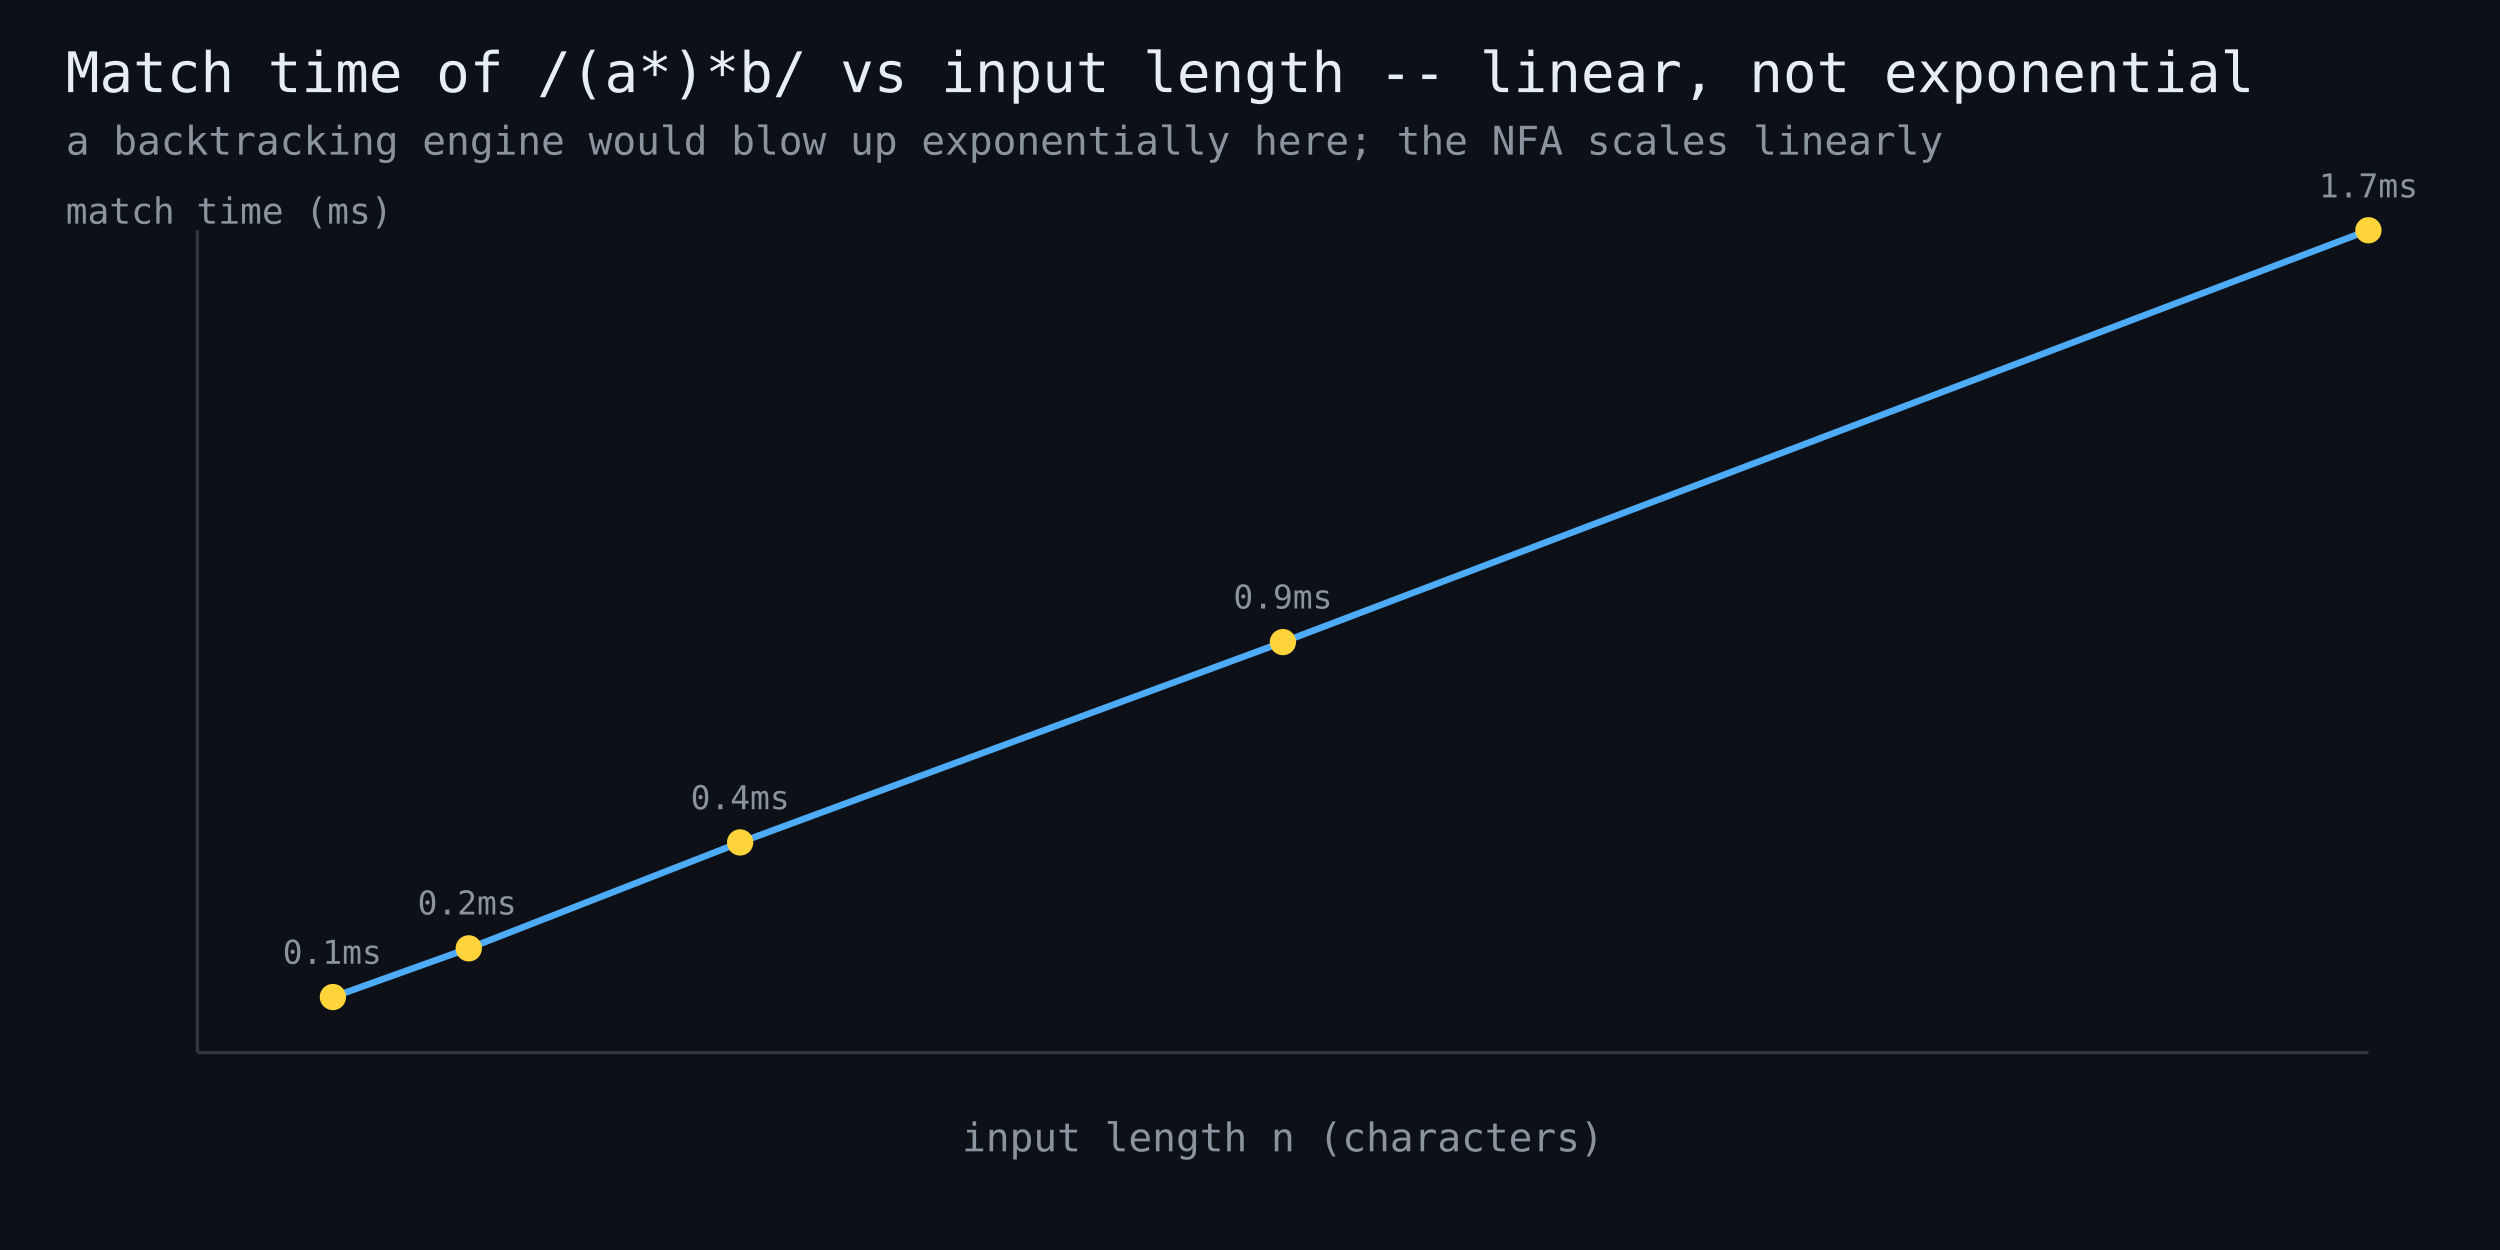
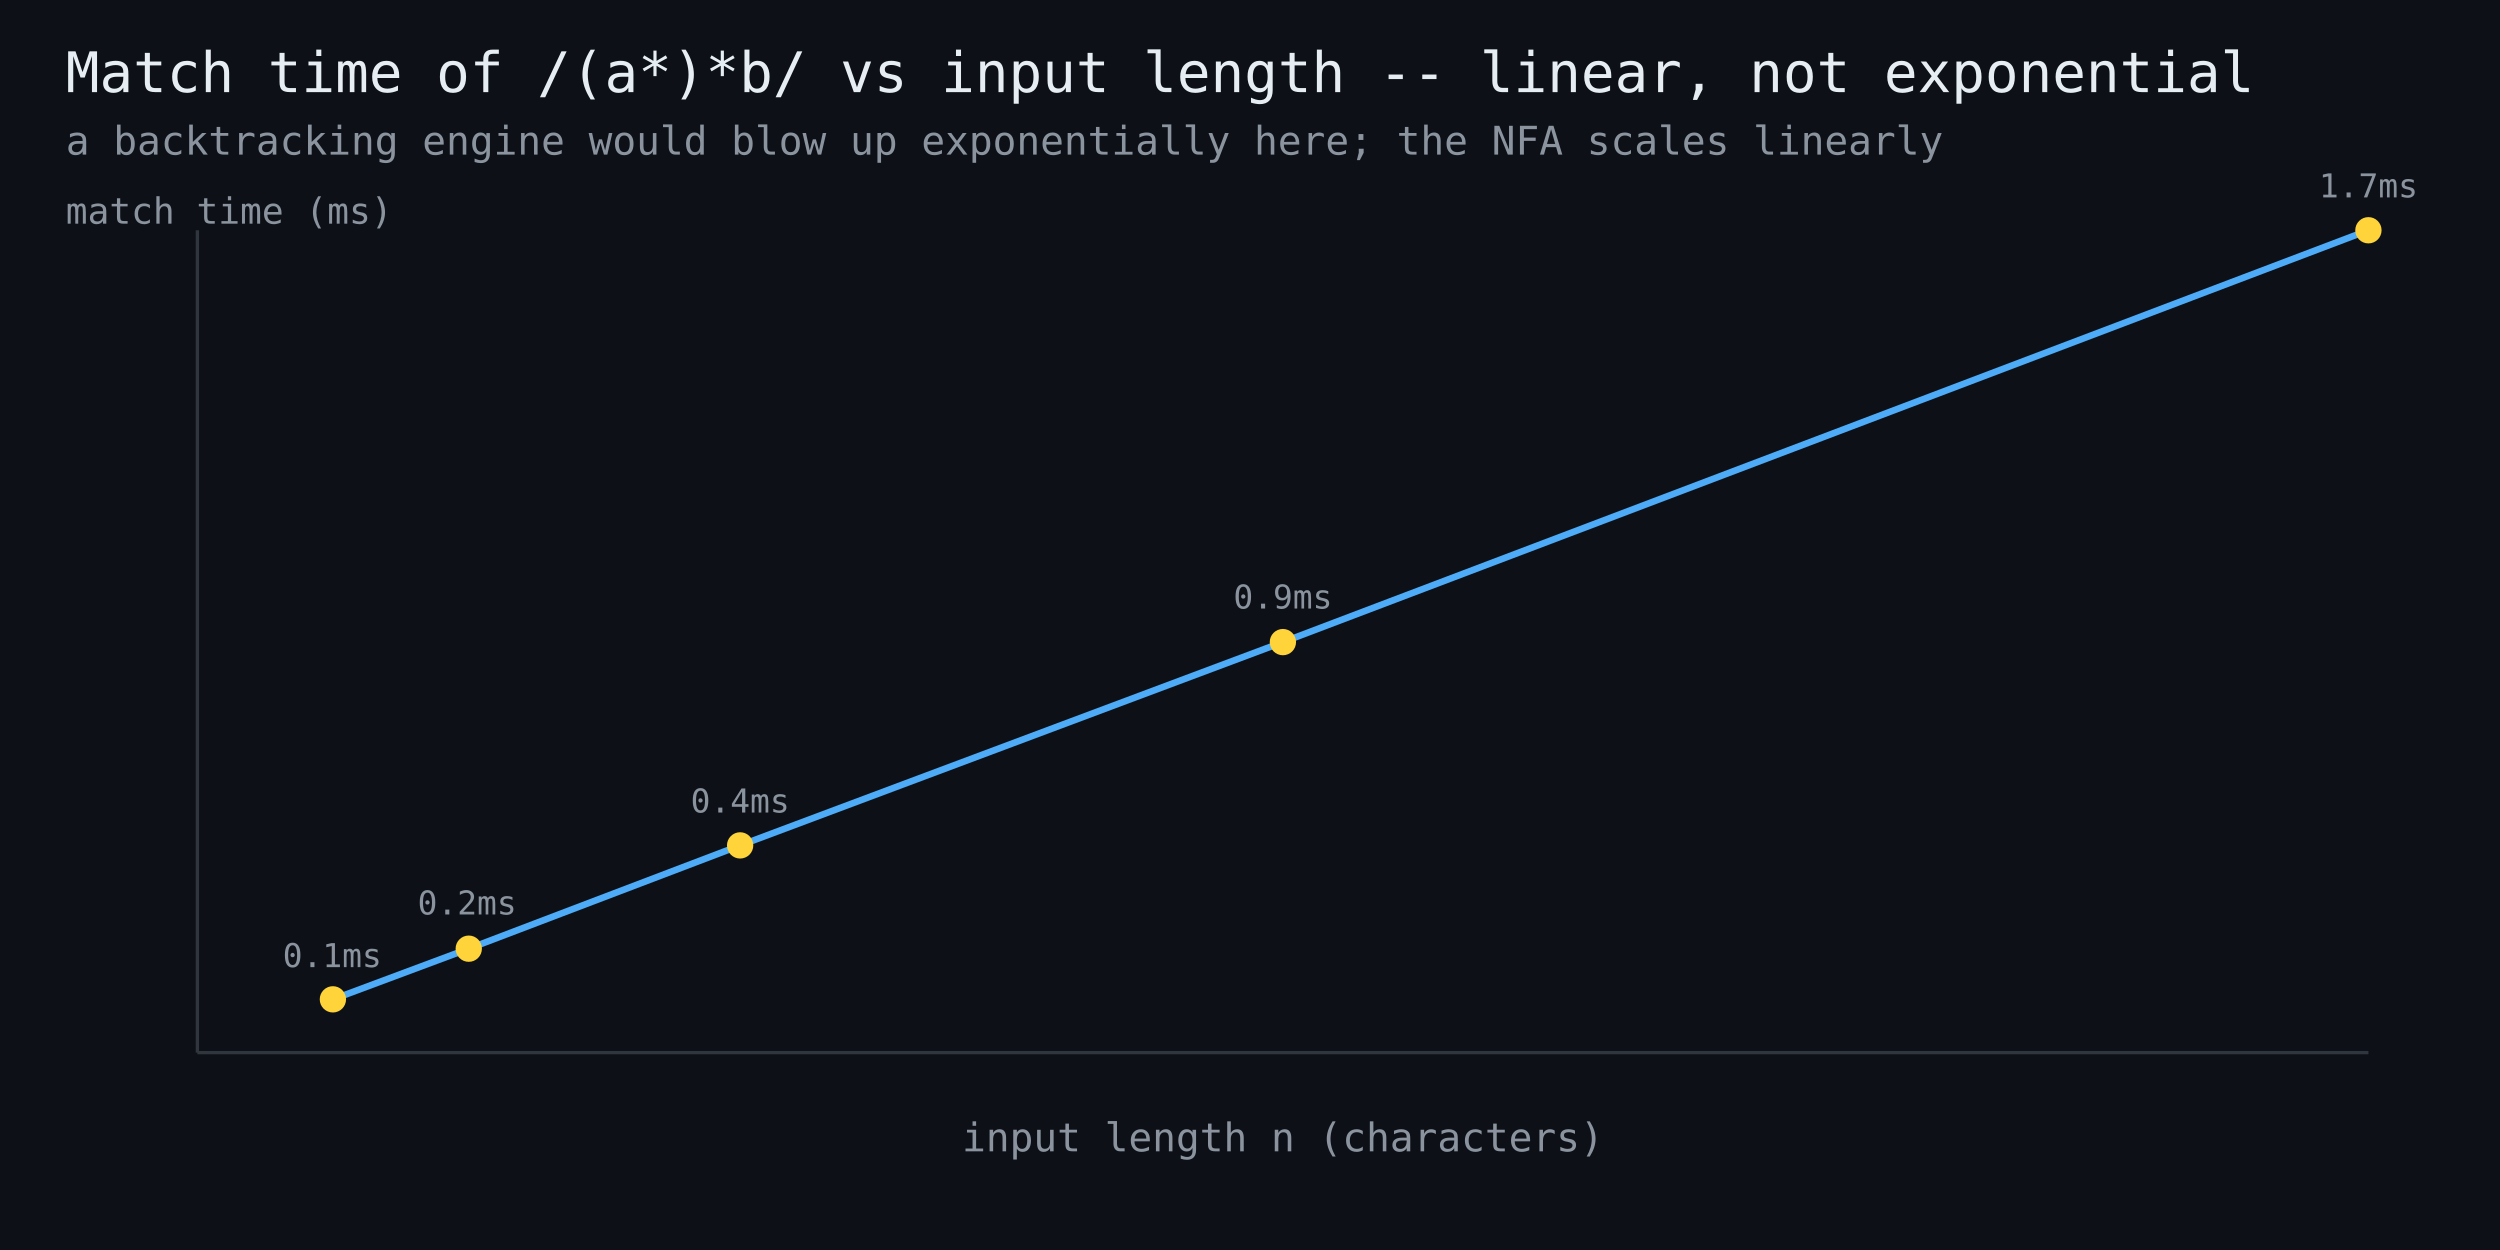
<svg xmlns="http://www.w3.org/2000/svg" width="760" height="380" viewBox="0 0 760 380" font-family="monospace">
  <rect width="760" height="380" fill="#0d1117" />
  <text x="20" y="28" fill="#e6edf3" font-size="17">Match time of /(a*)*b/ vs input length -- linear, not exponential</text>
  <text x="20" y="47" fill="#8b949e" font-size="12">a backtracking engine would blow up exponentially here; the NFA scales linearly</text>
  <line x1="60" y1="320" x2="720" y2="320" stroke="#30363d" stroke-width="1" />
  <line x1="60" y1="320" x2="60" y2="70" stroke="#30363d" stroke-width="1" />
-   <polyline points="101.2,303.1 142.5,288.3 225.0,256.1 390.0,195.2 720.0,70.0" fill="none" stroke="#4dabf7" stroke-width="2" />
-   <circle cx="101.2" cy="303.1" r="4" fill="#ffd43b" />
-   <text x="101" y="293" fill="#8b949e" font-size="10" text-anchor="middle">0.1ms</text>
-   <circle cx="142.5" cy="288.3" r="4" fill="#ffd43b" />
+   <polyline points="101.2,303.8 142.5,288.4 225.0,257.0 390.0,195.2 720.0,70.0" fill="none" stroke="#4dabf7" stroke-width="2" />
+   <circle cx="101.2" cy="303.8" r="4" fill="#ffd43b" />
+   <text x="101" y="294" fill="#8b949e" font-size="10" text-anchor="middle">0.1ms</text>
+   <circle cx="142.5" cy="288.4" r="4" fill="#ffd43b" />
  <text x="142" y="278" fill="#8b949e" font-size="10" text-anchor="middle">0.2ms</text>
-   <circle cx="225.0" cy="256.1" r="4" fill="#ffd43b" />
-   <text x="225" y="246" fill="#8b949e" font-size="10" text-anchor="middle">0.4ms</text>
+   <circle cx="225.0" cy="257.0" r="4" fill="#ffd43b" />
+   <text x="225" y="247" fill="#8b949e" font-size="10" text-anchor="middle">0.4ms</text>
  <circle cx="390.0" cy="195.2" r="4" fill="#ffd43b" />
  <text x="390" y="185" fill="#8b949e" font-size="10" text-anchor="middle">0.9ms</text>
  <circle cx="720.0" cy="70.0" r="4" fill="#ffd43b" />
  <text x="720" y="60" fill="#8b949e" font-size="10" text-anchor="middle">1.7ms</text>
  <text x="390" y="350" fill="#8b949e" font-size="12" text-anchor="middle">input length n (characters)</text>
  <text x="20" y="68" fill="#8b949e" font-size="11">match time (ms)</text>
</svg>
